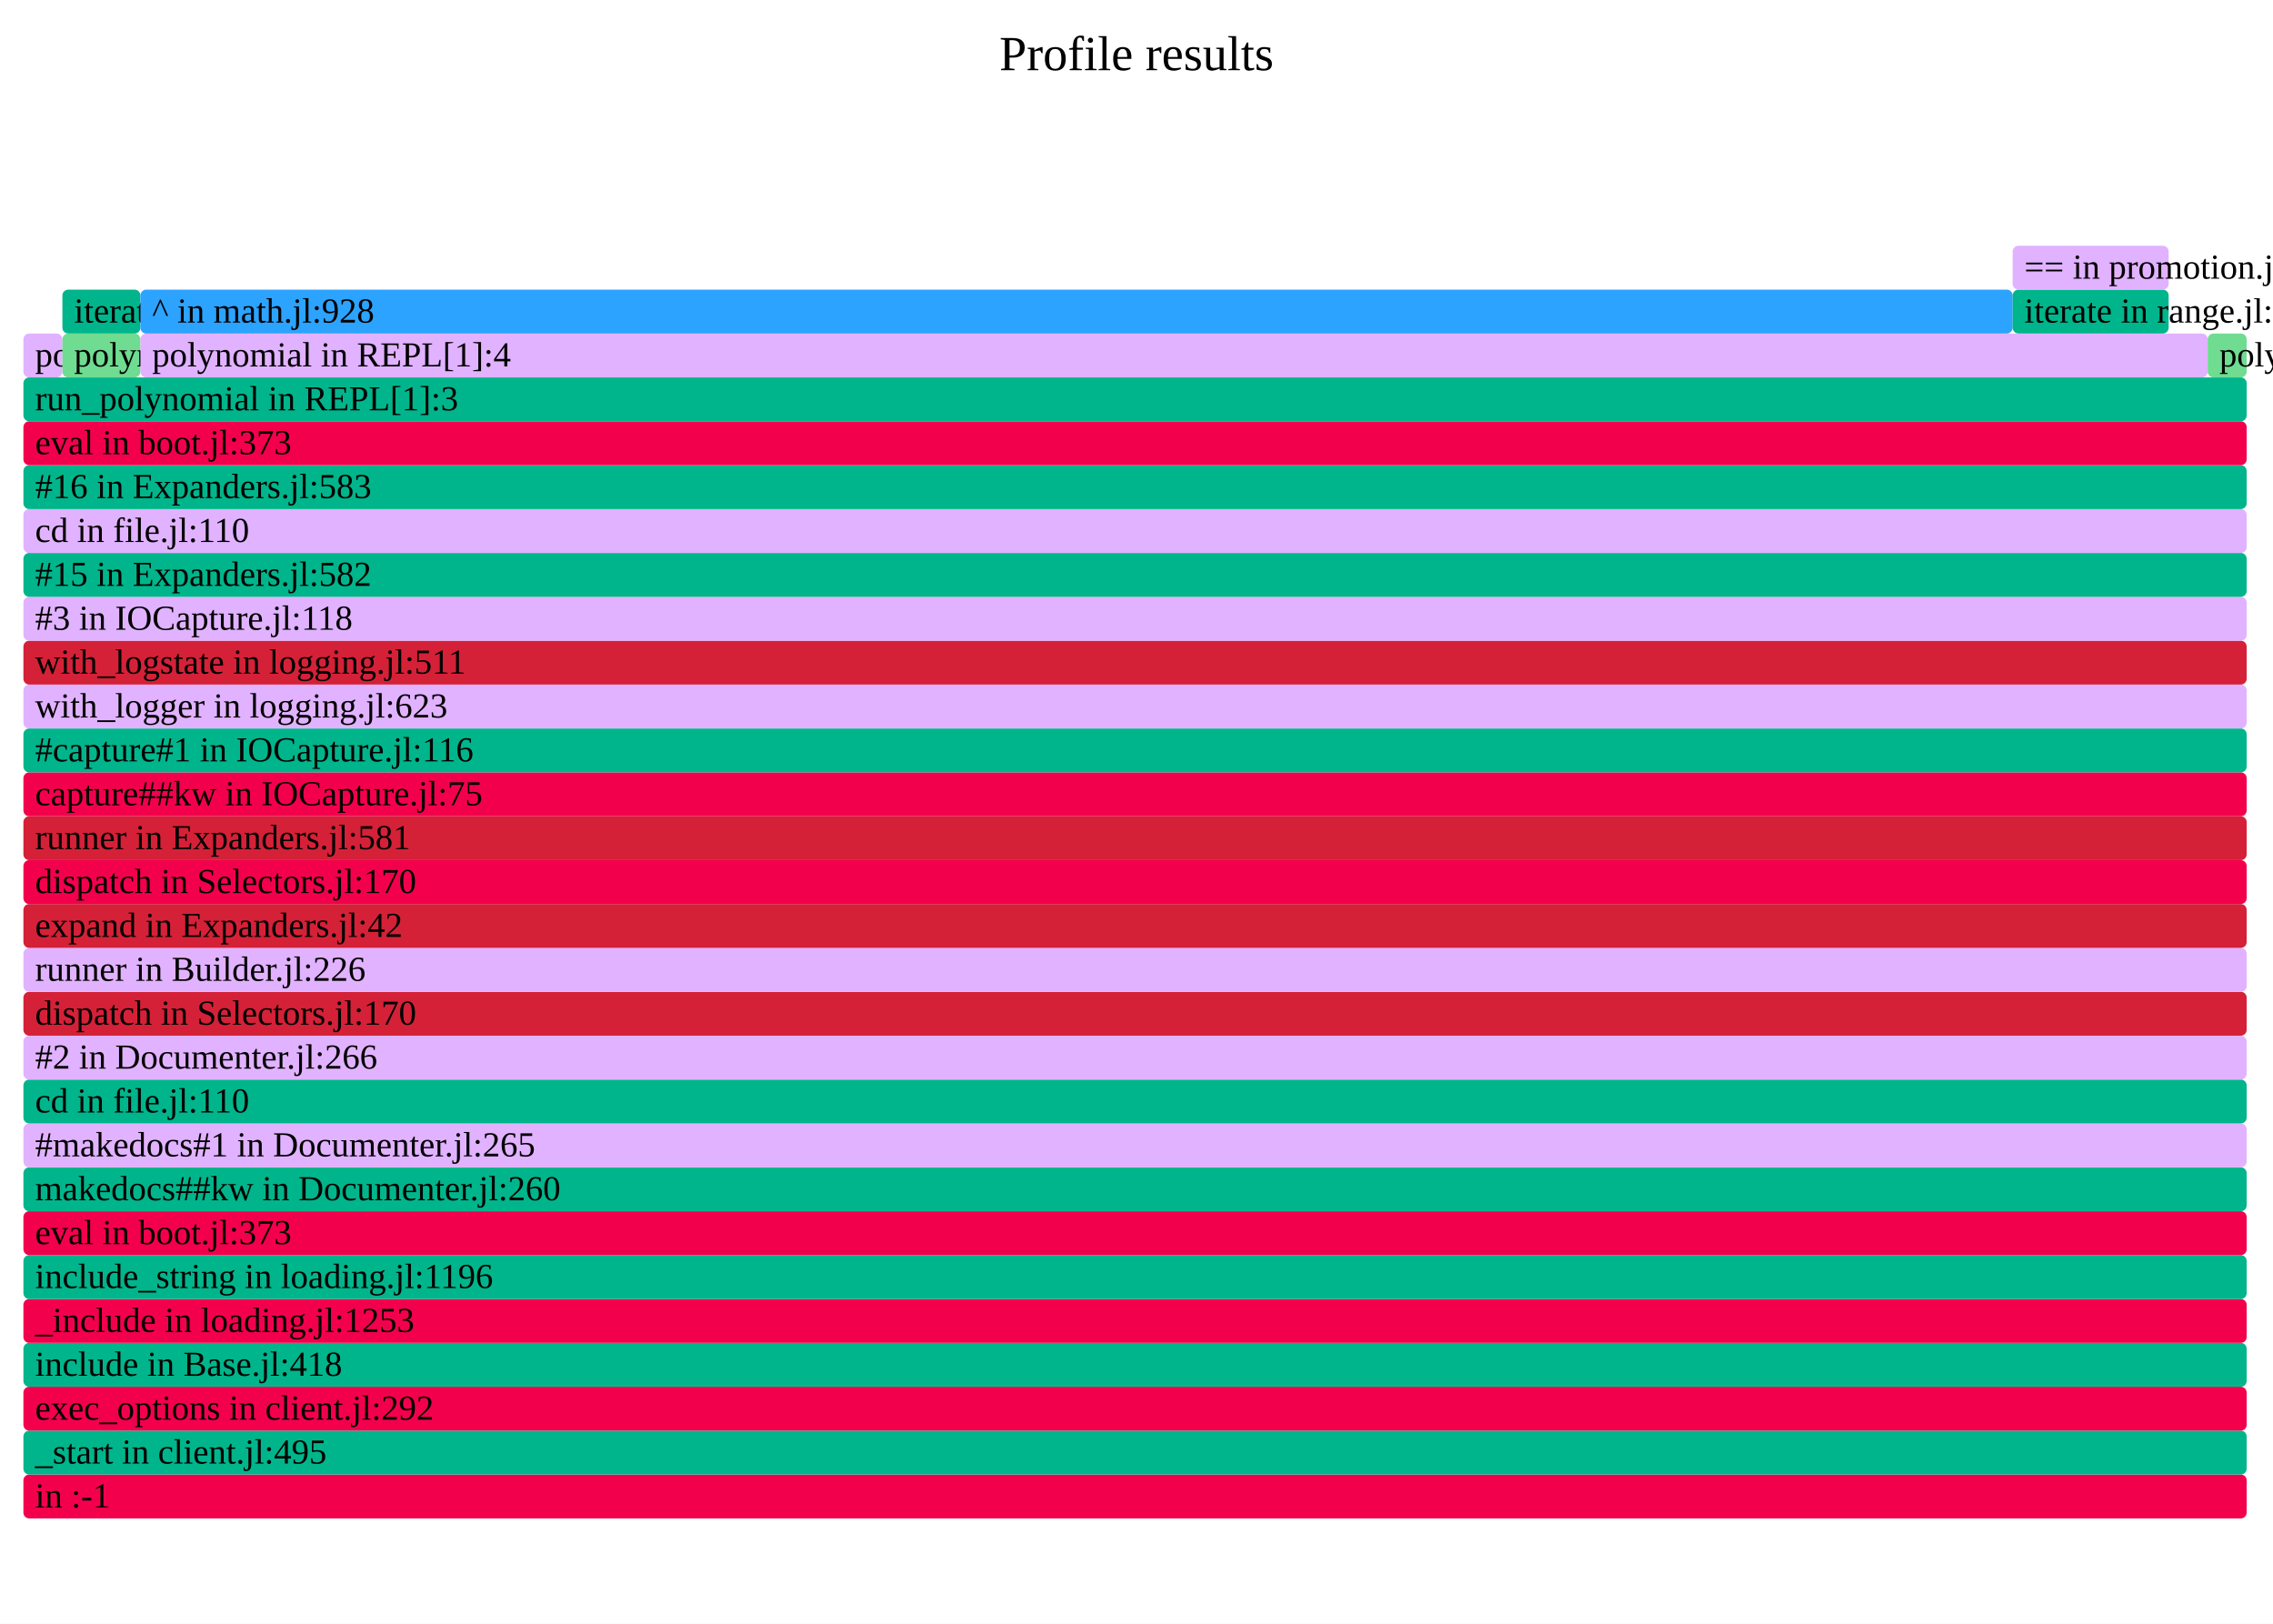
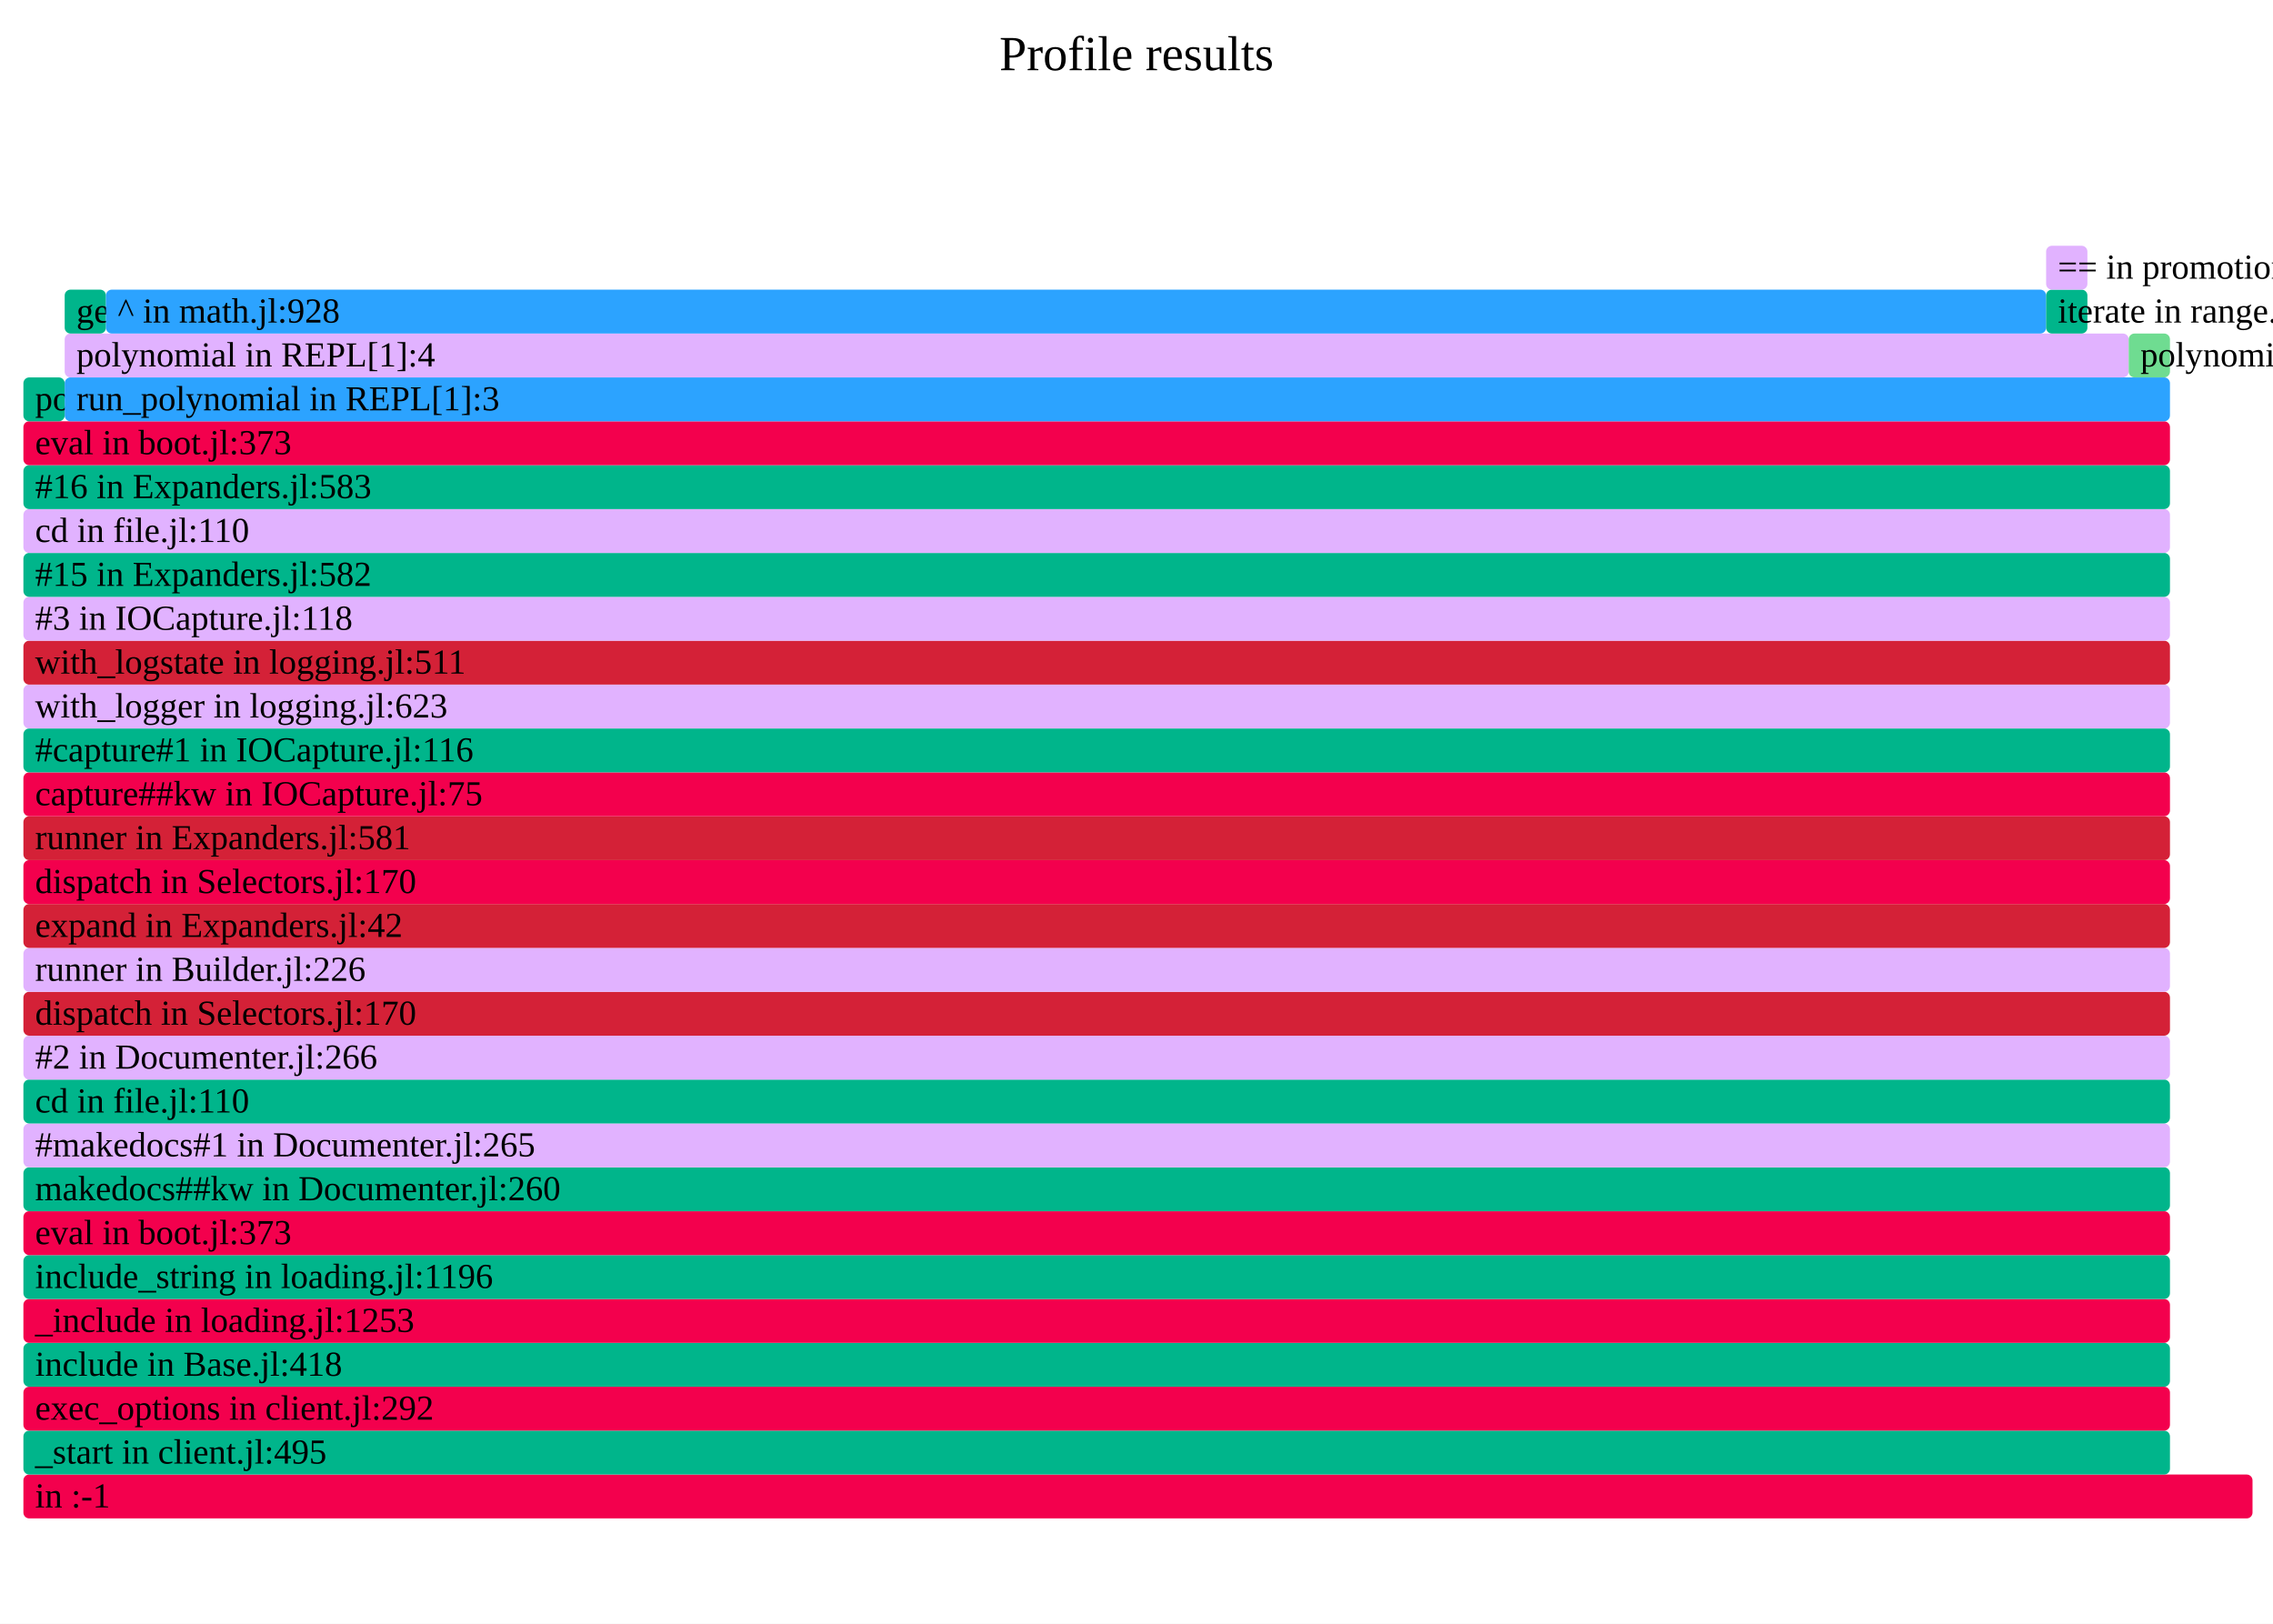
- <svg xmlns="http://www.w3.org/2000/svg" version="1.1" width="777" height="555" viewBox="0 0 777 555" id="fig-aa11904c132d4e9c92f6f4976521629e">
+ <svg xmlns="http://www.w3.org/2000/svg" version="1.1" width="777" height="555" viewBox="0 0 777 555" id="fig-df5f6a5bac76453aabf002008587c71f">
  <defs>
-     <clipPath id="fig-aa11904c132d4e9c92f6f4976521629e-clip">
+     <clipPath id="fig-df5f6a5bac76453aabf002008587c71f-clip">
      <rect x="0" y="0" width="777" height="555" />
    </clipPath>
  </defs>
  <style type="text/css">
-     #fig-aa11904c132d4e9c92f6f4976521629e text {
+     #fig-df5f6a5bac76453aabf002008587c71f text {
        pointer-events: none;
        font-family: inherit;
        font-size: 12px;
        fill: #000000;
    }
-     text#fig-aa11904c132d4e9c92f6f4976521629e-caption {
+     text#fig-df5f6a5bac76453aabf002008587c71f-caption {
        font-size: 16.8px;
        fill: #000000;
        text-anchor: middle;
    }
-     #fig-aa11904c132d4e9c92f6f4976521629e-bg {
+     #fig-df5f6a5bac76453aabf002008587c71f-bg {
        fill: #FFFFFF;
    }
-     #fig-aa11904c132d4e9c92f6f4976521629e-viewport rect, #fig-aa11904c132d4e9c92f6f4976521629e-viewport path {
+     #fig-df5f6a5bac76453aabf002008587c71f-viewport rect, #fig-df5f6a5bac76453aabf002008587c71f-viewport path {
        vector-effect: non-scaling-stroke;
        fill-opacity: 1;
    }
-     #fig-aa11904c132d4e9c92f6f4976521629e-viewport text {
+     #fig-df5f6a5bac76453aabf002008587c71f-viewport text {
        stroke: #000000;
        stroke-width: 0;
        stroke-opacity: 0.35;
    }
-     #fig-aa11904c132d4e9c92f6f4976521629e-viewport rect:hover, #fig-aa11904c132d4e9c92f6f4976521629e-viewport path:hover {
+     #fig-df5f6a5bac76453aabf002008587c71f-viewport rect:hover, #fig-df5f6a5bac76453aabf002008587c71f-viewport path:hover {
        fill-opacity: 0.75;
        stroke: #000000;
        stroke-width: 0.5;
    }
-     #fig-aa11904c132d4e9c92f6f4976521629e-viewport + rect {
+     #fig-df5f6a5bac76453aabf002008587c71f-viewport + rect {
        fill: #FFFFFF;
        opacity: 0.8;
    }
-     text#fig-aa11904c132d4e9c92f6f4976521629e-details{
+     text#fig-df5f6a5bac76453aabf002008587c71f-details{
        fill: #000000;
    }
</style>
-   <g id="fig-aa11904c132d4e9c92f6f4976521629e-frame" clip-path="url(#fig-aa11904c132d4e9c92f6f4976521629e-clip)">
-     <rect id="fig-aa11904c132d4e9c92f6f4976521629e-bg" x="0" y="0" width="777" height="555" />
-     <text id="fig-aa11904c132d4e9c92f6f4976521629e-caption" x="388.5" y="24">Profile results</text>
-     <g id="fig-aa11904c132d4e9c92f6f4976521629e-viewport" transform="scale(1)">
-       <rect x="8" y="504" width="760" height="15" rx="2" fill="#F3004D" data-dinfo="" />
+   <g id="fig-df5f6a5bac76453aabf002008587c71f-frame" clip-path="url(#fig-df5f6a5bac76453aabf002008587c71f-clip)">
+     <rect id="fig-df5f6a5bac76453aabf002008587c71f-bg" x="0" y="0" width="777" height="555" />
+     <text id="fig-df5f6a5bac76453aabf002008587c71f-caption" x="388.5" y="24">Profile results</text>
+     <g id="fig-df5f6a5bac76453aabf002008587c71f-viewport" transform="scale(1)">
+       <rect x="8" y="504" width="762" height="15" rx="2" fill="#F3004D" data-dinfo="" />
      <text x="8" dx="4" y="515.25"> in :-1</text>
-       <rect x="8" y="489" width="760" height="15" rx="2" fill="#00B58B" data-dinfo="./" />
+       <rect x="8" y="489" width="733.78" height="15" rx="2" fill="#00B58B" data-dinfo="./" />
      <text x="8" dx="4" y="500.25">_start in client.jl:495</text>
-       <rect x="8" y="474" width="760" height="15" rx="2" fill="#F3004D" data-dinfo="./" />
+       <rect x="8" y="474" width="733.78" height="15" rx="2" fill="#F3004D" data-dinfo="./" />
      <text x="8" dx="4" y="485.25">exec_options in client.jl:292</text>
-       <rect x="8" y="459" width="760" height="15" rx="2" fill="#00B58B" data-dinfo="./" />
+       <rect x="8" y="459" width="733.78" height="15" rx="2" fill="#00B58B" data-dinfo="./" />
      <text x="8" dx="4" y="470.25">include in Base.jl:418</text>
-       <rect x="8" y="444" width="760" height="15" rx="2" fill="#F3004D" data-dinfo="./" />
+       <rect x="8" y="444" width="733.78" height="15" rx="2" fill="#F3004D" data-dinfo="./" />
      <text x="8" dx="4" y="455.25">_include in loading.jl:1253</text>
-       <rect x="8" y="429" width="760" height="15" rx="2" fill="#00B58B" data-dinfo="./" />
+       <rect x="8" y="429" width="733.78" height="15" rx="2" fill="#00B58B" data-dinfo="./" />
      <text x="8" dx="4" y="440.25">include_string in loading.jl:1196</text>
-       <rect x="8" y="414" width="760" height="15" rx="2" fill="#F3004D" data-dinfo="./" />
+       <rect x="8" y="414" width="733.78" height="15" rx="2" fill="#F3004D" data-dinfo="./" />
      <text x="8" dx="4" y="425.25">eval in boot.jl:373</text>
-       <rect x="8" y="399" width="760" height="15" rx="2" fill="#00B58B" data-dinfo="/home/runner/.julia/packages/Documenter/qdbx6/src/" />
+       <rect x="8" y="399" width="733.78" height="15" rx="2" fill="#00B58B" data-dinfo="/home/runner/.julia/packages/Documenter/qdbx6/src/" />
      <text x="8" dx="4" y="410.25">makedocs##kw in Documenter.jl:260</text>
-       <rect x="8" y="384" width="760" height="15" rx="2" fill="#E1B2FF" data-dinfo="/home/runner/.julia/packages/Documenter/qdbx6/src/" />
+       <rect x="8" y="384" width="733.78" height="15" rx="2" fill="#E1B2FF" data-dinfo="/home/runner/.julia/packages/Documenter/qdbx6/src/" />
      <text x="8" dx="4" y="395.25">#makedocs#1 in Documenter.jl:265</text>
-       <rect x="8" y="369" width="760" height="15" rx="2" fill="#00B58B" data-dinfo="./" />
+       <rect x="8" y="369" width="733.78" height="15" rx="2" fill="#00B58B" data-dinfo="./" />
      <text x="8" dx="4" y="380.25">cd in file.jl:110</text>
-       <rect x="8" y="354" width="760" height="15" rx="2" fill="#E1B2FF" data-dinfo="/home/runner/.julia/packages/Documenter/qdbx6/src/" />
+       <rect x="8" y="354" width="733.78" height="15" rx="2" fill="#E1B2FF" data-dinfo="/home/runner/.julia/packages/Documenter/qdbx6/src/" />
      <text x="8" dx="4" y="365.25">#2 in Documenter.jl:266</text>
-       <rect x="8" y="339" width="760" height="15" rx="2" fill="#D42137" data-dinfo="/home/runner/.julia/packages/Documenter/qdbx6/src/Utilities/" />
+       <rect x="8" y="339" width="733.78" height="15" rx="2" fill="#D42137" data-dinfo="/home/runner/.julia/packages/Documenter/qdbx6/src/Utilities/" />
      <text x="8" dx="4" y="350.25">dispatch in Selectors.jl:170</text>
-       <rect x="8" y="324" width="760" height="15" rx="2" fill="#E1B2FF" data-dinfo="/home/runner/.julia/packages/Documenter/qdbx6/src/" />
+       <rect x="8" y="324" width="733.78" height="15" rx="2" fill="#E1B2FF" data-dinfo="/home/runner/.julia/packages/Documenter/qdbx6/src/" />
      <text x="8" dx="4" y="335.25">runner in Builder.jl:226</text>
-       <rect x="8" y="309" width="760" height="15" rx="2" fill="#D42137" data-dinfo="/home/runner/.julia/packages/Documenter/qdbx6/src/" />
+       <rect x="8" y="309" width="733.78" height="15" rx="2" fill="#D42137" data-dinfo="/home/runner/.julia/packages/Documenter/qdbx6/src/" />
      <text x="8" dx="4" y="320.25">expand in Expanders.jl:42</text>
-       <rect x="8" y="294" width="760" height="15" rx="2" fill="#F3004D" data-dinfo="/home/runner/.julia/packages/Documenter/qdbx6/src/Utilities/" />
+       <rect x="8" y="294" width="733.78" height="15" rx="2" fill="#F3004D" data-dinfo="/home/runner/.julia/packages/Documenter/qdbx6/src/Utilities/" />
      <text x="8" dx="4" y="305.25">dispatch in Selectors.jl:170</text>
-       <rect x="8" y="279" width="760" height="15" rx="2" fill="#D42137" data-dinfo="/home/runner/.julia/packages/Documenter/qdbx6/src/" />
+       <rect x="8" y="279" width="733.78" height="15" rx="2" fill="#D42137" data-dinfo="/home/runner/.julia/packages/Documenter/qdbx6/src/" />
      <text x="8" dx="4" y="290.25">runner in Expanders.jl:581</text>
-       <rect x="8" y="264" width="760" height="15" rx="2" fill="#F3004D" data-dinfo="/home/runner/.julia/packages/IOCapture/sXY71/src/" />
+       <rect x="8" y="264" width="733.78" height="15" rx="2" fill="#F3004D" data-dinfo="/home/runner/.julia/packages/IOCapture/sXY71/src/" />
      <text x="8" dx="4" y="275.25">capture##kw in IOCapture.jl:75</text>
-       <rect x="8" y="249" width="760" height="15" rx="2" fill="#00B58B" data-dinfo="/home/runner/.julia/packages/IOCapture/sXY71/src/" />
+       <rect x="8" y="249" width="733.78" height="15" rx="2" fill="#00B58B" data-dinfo="/home/runner/.julia/packages/IOCapture/sXY71/src/" />
      <text x="8" dx="4" y="260.25">#capture#1 in IOCapture.jl:116</text>
-       <rect x="8" y="234" width="760" height="15" rx="2" fill="#E1B2FF" data-dinfo="./" />
+       <rect x="8" y="234" width="733.78" height="15" rx="2" fill="#E1B2FF" data-dinfo="./" />
      <text x="8" dx="4" y="245.25">with_logger in logging.jl:623</text>
-       <rect x="8" y="219" width="760" height="15" rx="2" fill="#D42137" data-dinfo="./" />
+       <rect x="8" y="219" width="733.78" height="15" rx="2" fill="#D42137" data-dinfo="./" />
      <text x="8" dx="4" y="230.25">with_logstate in logging.jl:511</text>
-       <rect x="8" y="204" width="760" height="15" rx="2" fill="#E1B2FF" data-dinfo="/home/runner/.julia/packages/IOCapture/sXY71/src/" />
+       <rect x="8" y="204" width="733.78" height="15" rx="2" fill="#E1B2FF" data-dinfo="/home/runner/.julia/packages/IOCapture/sXY71/src/" />
      <text x="8" dx="4" y="215.25">#3 in IOCapture.jl:118</text>
-       <rect x="8" y="189" width="760" height="15" rx="2" fill="#00B58B" data-dinfo="/home/runner/.julia/packages/Documenter/qdbx6/src/" />
+       <rect x="8" y="189" width="733.78" height="15" rx="2" fill="#00B58B" data-dinfo="/home/runner/.julia/packages/Documenter/qdbx6/src/" />
      <text x="8" dx="4" y="200.25">#15 in Expanders.jl:582</text>
-       <rect x="8" y="174" width="760" height="15" rx="2" fill="#E1B2FF" data-dinfo="./" />
+       <rect x="8" y="174" width="733.78" height="15" rx="2" fill="#E1B2FF" data-dinfo="./" />
      <text x="8" dx="4" y="185.25">cd in file.jl:110</text>
-       <rect x="8" y="159" width="760" height="15" rx="2" fill="#00B58B" data-dinfo="/home/runner/.julia/packages/Documenter/qdbx6/src/" />
+       <rect x="8" y="159" width="733.78" height="15" rx="2" fill="#00B58B" data-dinfo="/home/runner/.julia/packages/Documenter/qdbx6/src/" />
      <text x="8" dx="4" y="170.25">#16 in Expanders.jl:583</text>
-       <rect x="8" y="144" width="760" height="15" rx="2" fill="#F3004D" data-dinfo="./" />
+       <rect x="8" y="144" width="733.78" height="15" rx="2" fill="#F3004D" data-dinfo="./" />
      <text x="8" dx="4" y="155.25">eval in boot.jl:373</text>
-       <rect x="8" y="129" width="760" height="15" rx="2" fill="#00B58B" data-dinfo="./" />
-       <text x="8" dx="4" y="140.25">run_polynomial in REPL[1]:3</text>
-       <rect x="8" y="114" width="13.33" height="15" rx="2" fill="#E1B2FF" data-dinfo="./" />
-       <text x="8" dx="4" y="125.25">polynomial in REPL[1]:0</text>
-       <rect x="21.33" y="114" width="26.67" height="15" rx="2" fill="#6FDC91" data-dinfo="./" />
-       <text x="21.33" dx="4" y="125.25">polynomial in REPL[1]:3</text>
-       <rect x="21.33" y="99" width="26.67" height="15" rx="2" fill="#00B58B" data-dinfo="./" />
-       <text x="21.33" dx="4" y="110.25">iterate in range.jl:833</text>
-       <rect x="48" y="114" width="706.67" height="15" rx="2" fill="#E1B2FF" data-dinfo="./" />
-       <text x="48" dx="4" y="125.25">polynomial in REPL[1]:4</text>
-       <rect x="48" y="99" width="640" height="15" rx="2" fill="#2CA3FF" data-dinfo="./" />
-       <text x="48" dx="4" y="110.25">^ in math.jl:928</text>
-       <rect x="688" y="99" width="53.33" height="15" rx="2" fill="#00B58B" data-dinfo="./" />
-       <text x="688" dx="4" y="110.25">iterate in range.jl:837</text>
-       <rect x="688" y="84" width="53.33" height="15" rx="2" fill="#E1B2FF" data-dinfo="./" />
-       <text x="688" dx="4" y="95.25">== in promotion.jl:468</text>
-       <rect x="754.67" y="114" width="13.33" height="15" rx="2" fill="#6FDC91" data-dinfo="./" />
-       <text x="754.67" dx="4" y="125.25">polynomial in array.jl:0</text>
+       <rect x="8" y="129" width="14.11" height="15" rx="2" fill="#00B58B" data-dinfo="./" />
+       <text x="8" dx="4" y="140.25">polynomial in REPL[1]:1</text>
+       <rect x="22.11" y="129" width="719.67" height="15" rx="2" fill="#2CA3FF" data-dinfo="./" />
+       <text x="22.11" dx="4" y="140.25">run_polynomial in REPL[1]:3</text>
+       <rect x="22.11" y="114" width="705.56" height="15" rx="2" fill="#E1B2FF" data-dinfo="./" />
+       <text x="22.11" dx="4" y="125.25">polynomial in REPL[1]:4</text>
+       <rect x="22.11" y="99" width="14.11" height="15" rx="2" fill="#00B58B" data-dinfo="./" />
+       <text x="22.11" dx="4" y="110.25">getindex in array.jl:861</text>
+       <rect x="36.22" y="99" width="663.22" height="15" rx="2" fill="#2CA3FF" data-dinfo="./" />
+       <text x="36.22" dx="4" y="110.25">^ in math.jl:928</text>
+       <rect x="699.44" y="99" width="14.12" height="15" rx="2" fill="#00B58B" data-dinfo="./" />
+       <text x="699.44" dx="4" y="110.25">iterate in range.jl:837</text>
+       <rect x="699.44" y="84" width="14.12" height="15" rx="2" fill="#E1B2FF" data-dinfo="./" />
+       <text x="699.44" dx="4" y="95.25">== in promotion.jl:468</text>
+       <rect x="727.67" y="114" width="14.11" height="15" rx="2" fill="#6FDC91" data-dinfo="./" />
+       <text x="727.67" dx="4" y="125.25">polynomial in array.jl:0</text>
    </g>
  </g>
</svg>
